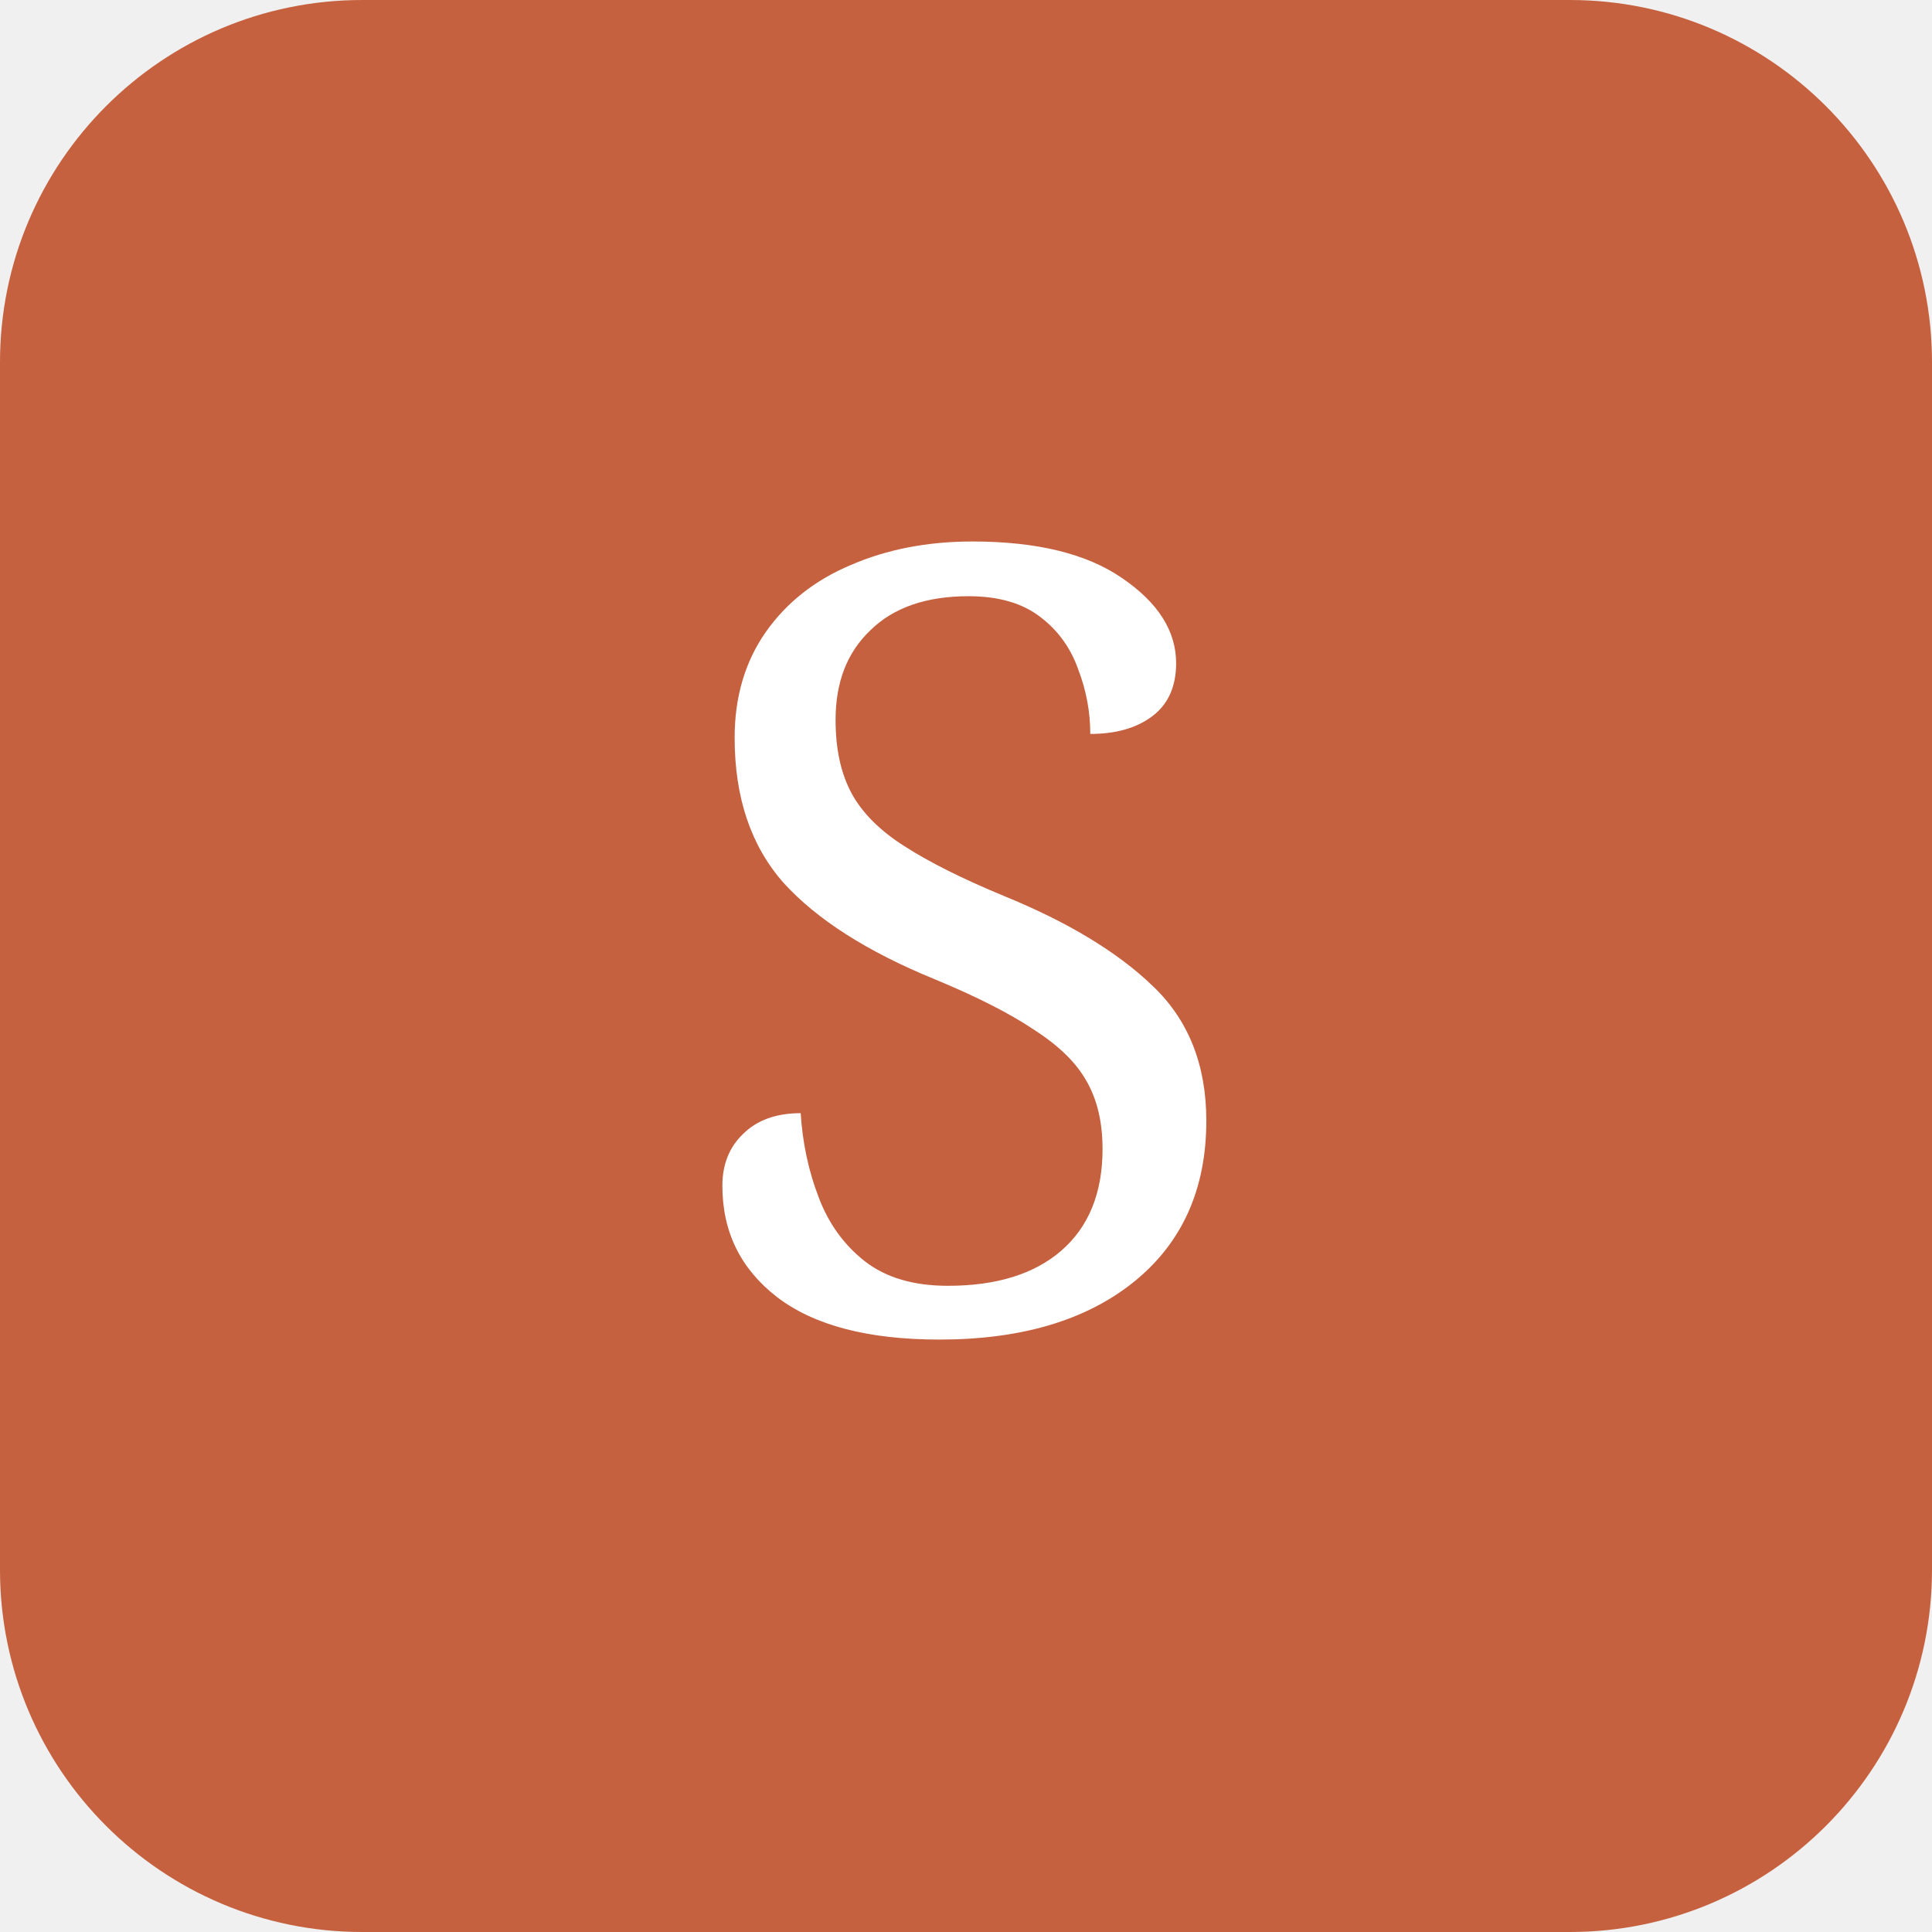
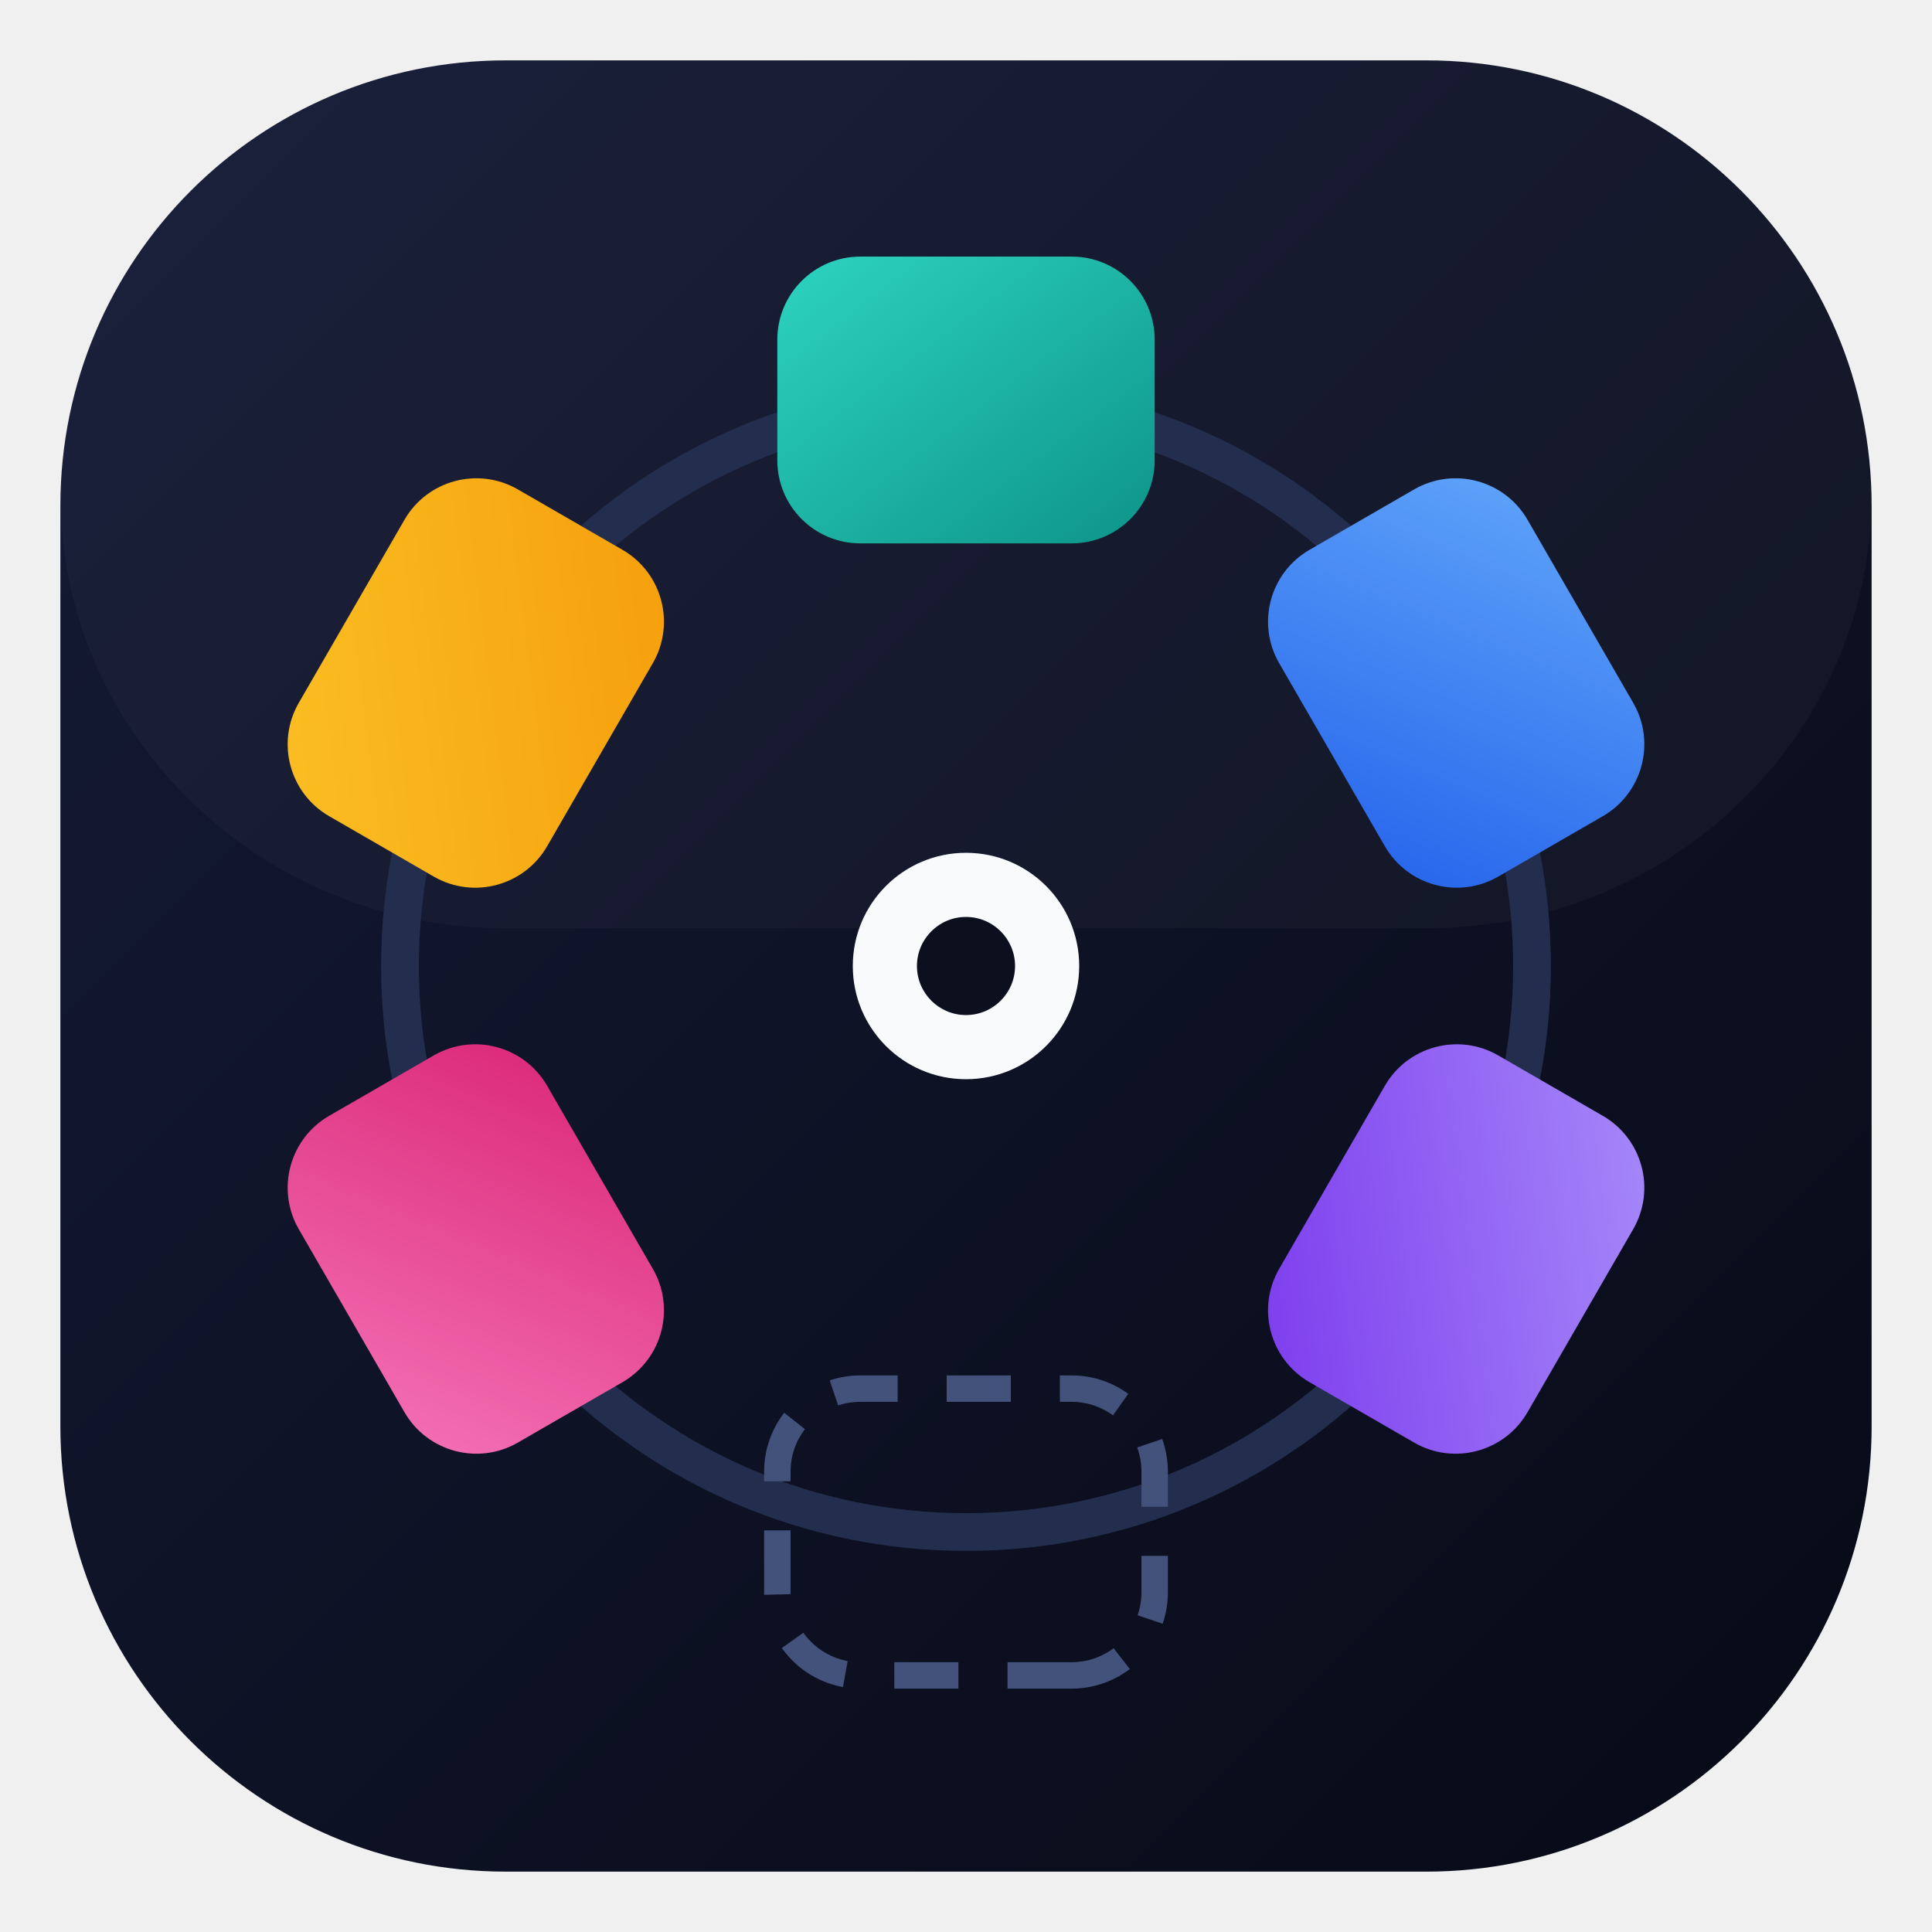
- <svg xmlns="http://www.w3.org/2000/svg" viewBox="0 0 32 32">
-   <rect width="32" height="32" rx="6" fill="#c6613f" />
-   <text x="16" y="22" font-family="Georgia, serif" font-size="18" fill="#fff" text-anchor="middle">S</text>
+ <svg xmlns="http://www.w3.org/2000/svg" viewBox="0 0 512 512" width="512" height="512">
+   <defs>
+     <linearGradient id="bg" x1="0" y1="0" x2="1" y2="1">
+       <stop offset="0" stop-color="#151b36" />
+       <stop offset="1" stop-color="#070a16" />
+     </linearGradient>
+     <linearGradient id="c1" x1="0" y1="0" x2="1" y2="1">
+       <stop offset="0" stop-color="#2dd4bf" />
+       <stop offset="1" stop-color="#0d9488" />
+     </linearGradient>
+     <linearGradient id="c2" x1="0" y1="0" x2="1" y2="1">
+       <stop offset="0" stop-color="#60a5fa" />
+       <stop offset="1" stop-color="#2563eb" />
+     </linearGradient>
+     <linearGradient id="c3" x1="0" y1="0" x2="1" y2="1">
+       <stop offset="0" stop-color="#a78bfa" />
+       <stop offset="1" stop-color="#7c3aed" />
+     </linearGradient>
+     <linearGradient id="c4" x1="0" y1="0" x2="1" y2="1">
+       <stop offset="0" stop-color="#f472b6" />
+       <stop offset="1" stop-color="#db2777" />
+     </linearGradient>
+     <linearGradient id="c5" x1="0" y1="0" x2="1" y2="1">
+       <stop offset="0" stop-color="#fbbf24" />
+       <stop offset="1" stop-color="#f59e0b" />
+     </linearGradient>
+   </defs>
+   <rect x="16" y="16" width="480" height="480" rx="118" fill="url(#bg)" />
+   <rect x="16" y="16" width="480" height="230" rx="118" fill="#ffffff" opacity="0.03" />
+   <circle cx="256" cy="256" r="150" fill="none" stroke="#232e4e" stroke-width="10" />
+   <g transform="translate(256 256)">
+     <g transform="rotate(0)   translate(0 -150)">
+       <rect x="-50" y="-38" width="100" height="76" rx="22" fill="url(#c1)" />
+     </g>
+     <g transform="rotate(60)  translate(0 -150)">
+       <rect x="-50" y="-38" width="100" height="76" rx="22" fill="url(#c2)" />
+     </g>
+     <g transform="rotate(120) translate(0 -150)">
+       <rect x="-50" y="-38" width="100" height="76" rx="22" fill="url(#c3)" />
+     </g>
+     <g transform="rotate(180) translate(0 -150)">
+       <rect x="-50" y="-38" width="100" height="76" rx="22" fill="none" stroke="#42527a" stroke-width="7" stroke-dasharray="17 13" />
+     </g>
+     <g transform="rotate(240) translate(0 -150)">
+       <rect x="-50" y="-38" width="100" height="76" rx="22" fill="url(#c4)" />
+     </g>
+     <g transform="rotate(300) translate(0 -150)">
+       <rect x="-50" y="-38" width="100" height="76" rx="22" fill="url(#c5)" />
+     </g>
+     <circle r="30" fill="#f8fafc" />
+     <circle r="13" fill="#0b0f1e" />
+     <path d="M 336.9 314.8 A 100 100 0 0 1 293.5 348.7" fill="none" stroke="#f8fafc" stroke-width="14" stroke-linecap="round" />
+     <path d="M 276.8 355.5 L 289.8 339.4 L 297.2 358.0 Z" fill="#f8fafc" />
+   </g>
</svg>
